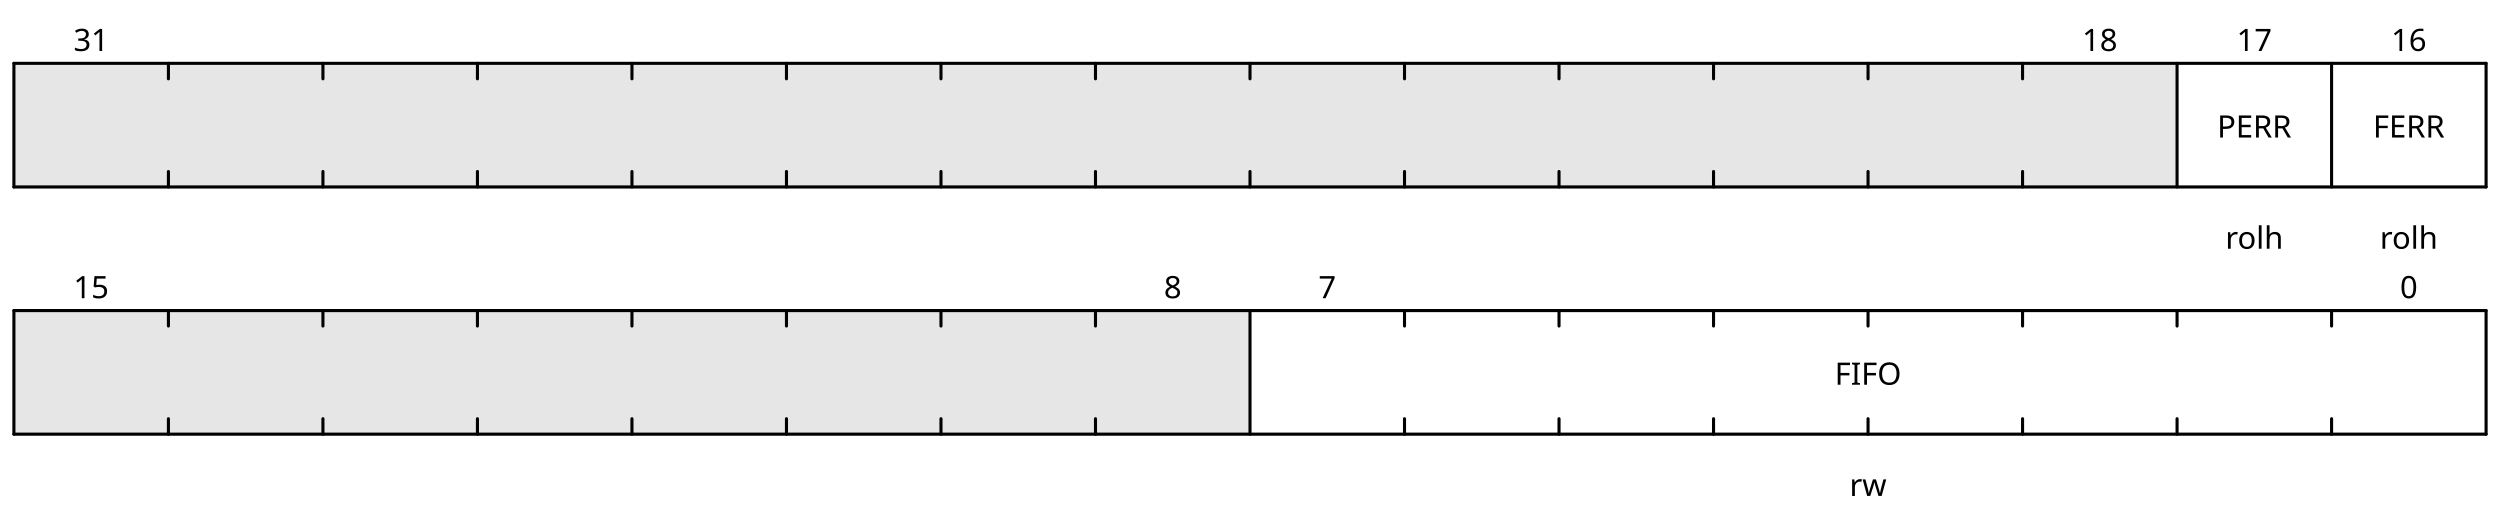
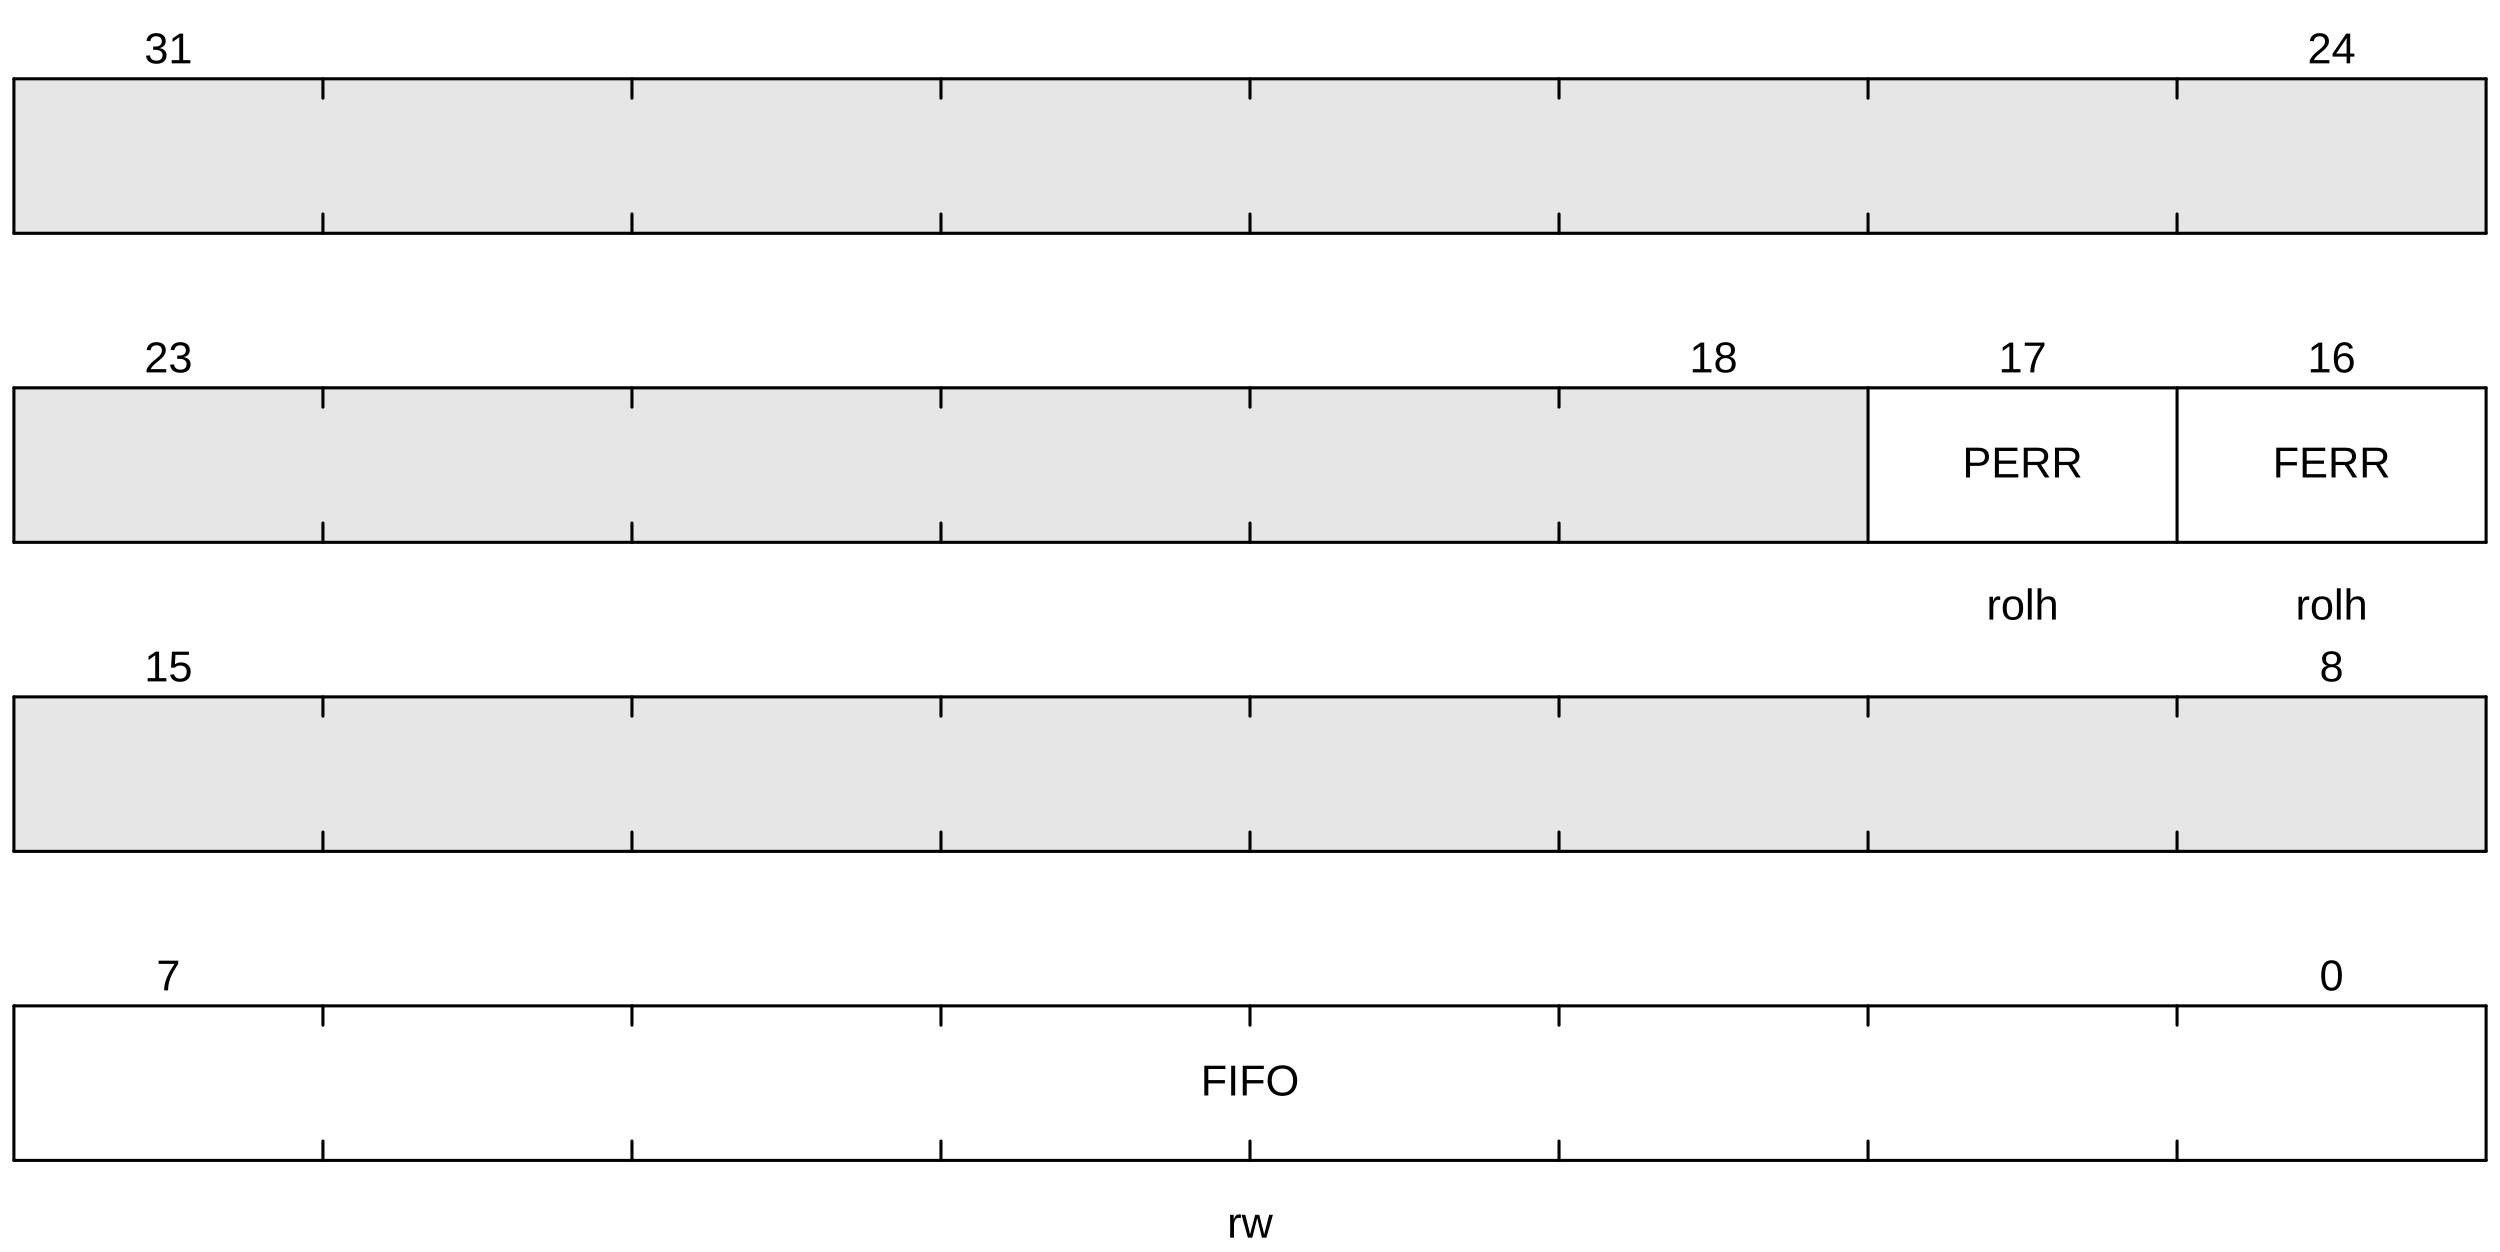
- <svg xmlns="http://www.w3.org/2000/svg" baseProfile="full" class="WaveDrom" height="165" version="1.1" viewBox="0,0,809,165" width="809">
+ <svg xmlns="http://www.w3.org/2000/svg" baseProfile="full" class="WaveDrom" height="405" version="1.1" viewBox="0,0,809,405" width="809">
  <defs />
-   <g font-family="sans-serif" font-size="10" font-weight="normal" text-anchor="middle" transform="translate(4.5,80.5)">
-     <g stroke="black" stroke-linecap="round" stroke-width="1" transform="translate(0,20.0)">
+   <g font-family="Arial" font-size="14" font-weight="normal" text-anchor="middle" transform="translate(4.5,300.5)">
+     <g stroke="black" stroke-linecap="round" stroke-width="1" transform="translate(0,25.0)">
      <line x1="0" x2="800" y1="0" y2="0" />
-       <line x1="0" x2="0" y1="0" y2="40.0" />
-       <line x1="0" x2="800" y1="40.0" y2="40.0" />
-       <line x1="800.0" x2="800.0" y1="0" y2="40.0" />
-       <line x1="750.0" x2="750.0" y1="0" y2="5.0" />
-       <line x1="750.0" x2="750.0" y1="35.0" y2="40.0" />
-       <line x1="700.0" x2="700.0" y1="0" y2="5.0" />
-       <line x1="700.0" x2="700.0" y1="35.0" y2="40.0" />
-       <line x1="650.0" x2="650.0" y1="0" y2="5.0" />
-       <line x1="650.0" x2="650.0" y1="35.0" y2="40.0" />
-       <line x1="600.0" x2="600.0" y1="0" y2="5.0" />
-       <line x1="600.0" x2="600.0" y1="35.0" y2="40.0" />
-       <line x1="550.0" x2="550.0" y1="0" y2="5.0" />
-       <line x1="550.0" x2="550.0" y1="35.0" y2="40.0" />
-       <line x1="500.0" x2="500.0" y1="0" y2="5.0" />
-       <line x1="500.0" x2="500.0" y1="35.0" y2="40.0" />
-       <line x1="450.0" x2="450.0" y1="0" y2="5.0" />
-       <line x1="450.0" x2="450.0" y1="35.0" y2="40.0" />
-       <line x1="400.0" x2="400.0" y1="0" y2="40.0" />
-       <line x1="350.0" x2="350.0" y1="0" y2="5.0" />
-       <line x1="350.0" x2="350.0" y1="35.0" y2="40.0" />
-       <line x1="300.0" x2="300.0" y1="0" y2="5.0" />
-       <line x1="300.0" x2="300.0" y1="35.0" y2="40.0" />
-       <line x1="250.0" x2="250.0" y1="0" y2="5.0" />
-       <line x1="250.0" x2="250.0" y1="35.0" y2="40.0" />
-       <line x1="200.0" x2="200.0" y1="0" y2="5.0" />
-       <line x1="200.0" x2="200.0" y1="35.0" y2="40.0" />
-       <line x1="150.0" x2="150.0" y1="0" y2="5.0" />
-       <line x1="150.0" x2="150.0" y1="35.0" y2="40.0" />
-       <line x1="100.0" x2="100.0" y1="0" y2="5.0" />
-       <line x1="100.0" x2="100.0" y1="35.0" y2="40.0" />
-       <line x1="50.0" x2="50.0" y1="0" y2="5.0" />
-       <line x1="50.0" x2="50.0" y1="35.0" y2="40.0" />
+       <line x1="0" x2="0" y1="0" y2="50.0" />
+       <line x1="0" x2="800" y1="50.0" y2="50.0" />
+       <line x1="800.0" x2="800.0" y1="0" y2="50.0" />
+       <line x1="700.0" x2="700.0" y1="0" y2="6.25" />
+       <line x1="700.0" x2="700.0" y1="43.75" y2="50.0" />
+       <line x1="600.0" x2="600.0" y1="0" y2="6.25" />
+       <line x1="600.0" x2="600.0" y1="43.75" y2="50.0" />
+       <line x1="500.0" x2="500.0" y1="0" y2="6.25" />
+       <line x1="500.0" x2="500.0" y1="43.75" y2="50.0" />
+       <line x1="400.0" x2="400.0" y1="0" y2="6.25" />
+       <line x1="400.0" x2="400.0" y1="43.75" y2="50.0" />
+       <line x1="300.0" x2="300.0" y1="0" y2="6.25" />
+       <line x1="300.0" x2="300.0" y1="43.75" y2="50.0" />
+       <line x1="200.0" x2="200.0" y1="0" y2="6.25" />
+       <line x1="200.0" x2="200.0" y1="43.75" y2="50.0" />
+       <line x1="100.0" x2="100.0" y1="0" y2="6.25" />
+       <line x1="100.0" x2="100.0" y1="43.75" y2="50.0" />
    </g>
    <g text-anchor="middle">
      <g>
-         <g transform="translate(0,20.0)">
-           <rect height="40.0" style="fill-opacity:0.1" width="400.0" x="0.0" y="0" />
-         </g>
-         <g transform="translate(25.0,16.0)">
-           <text x="750.0">
+         <g transform="translate(0,25.0)" />
+         <g transform="translate(50.0,20.0)">
+           <text x="700.0">
            <tspan>0</tspan>
          </text>
-           <text x="400.0">
+           <text x="0.0">
            <tspan>7</tspan>
          </text>
+         </g>
+         <g transform="translate(50.0,54.0)">
          <text x="350.0">
+             <tspan>FIFO</tspan>
+           </text>
+         </g>
+         <g transform="translate(50.0,100)">
+           <text x="350.0">
+             <tspan>rw</tspan>
+           </text>
+         </g>
+       </g>
+     </g>
+   </g>
+   <g font-family="Arial" font-size="14" font-weight="normal" text-anchor="middle" transform="translate(4.5,200.5)">
+     <g stroke="black" stroke-linecap="round" stroke-width="1" transform="translate(0,25.0)">
+       <line x1="0" x2="800" y1="0" y2="0" />
+       <line x1="0" x2="0" y1="0" y2="50.0" />
+       <line x1="0" x2="800" y1="50.0" y2="50.0" />
+       <line x1="800.0" x2="800.0" y1="0" y2="50.0" />
+       <line x1="700.0" x2="700.0" y1="0" y2="6.25" />
+       <line x1="700.0" x2="700.0" y1="43.75" y2="50.0" />
+       <line x1="600.0" x2="600.0" y1="0" y2="6.25" />
+       <line x1="600.0" x2="600.0" y1="43.75" y2="50.0" />
+       <line x1="500.0" x2="500.0" y1="0" y2="6.25" />
+       <line x1="500.0" x2="500.0" y1="43.75" y2="50.0" />
+       <line x1="400.0" x2="400.0" y1="0" y2="6.25" />
+       <line x1="400.0" x2="400.0" y1="43.75" y2="50.0" />
+       <line x1="300.0" x2="300.0" y1="0" y2="6.25" />
+       <line x1="300.0" x2="300.0" y1="43.75" y2="50.0" />
+       <line x1="200.0" x2="200.0" y1="0" y2="6.25" />
+       <line x1="200.0" x2="200.0" y1="43.75" y2="50.0" />
+       <line x1="100.0" x2="100.0" y1="0" y2="6.25" />
+       <line x1="100.0" x2="100.0" y1="43.75" y2="50.0" />
+     </g>
+     <g text-anchor="middle">
+       <g>
+         <g transform="translate(0,25.0)">
+           <rect height="50.0" style="fill-opacity:0.1" width="800.0" x="0.0" y="0" />
+         </g>
+         <g transform="translate(50.0,20.0)">
+           <text x="700.0">
            <tspan>8</tspan>
          </text>
          <text x="0.0">
            <tspan>15</tspan>
          </text>
        </g>
-         <g transform="translate(25.0,44.0)">
-           <text x="575.0">
-             <tspan>FIFO</tspan>
-           </text>
-         </g>
-         <g transform="translate(25.0,80)">
-           <text x="575.0">
-             <tspan>rw</tspan>
-           </text>
-         </g>
+         <g transform="translate(50.0,54.0)" />
+         <g transform="translate(50.0,100)" />
      </g>
    </g>
  </g>
-   <g font-family="sans-serif" font-size="10" font-weight="normal" text-anchor="middle" transform="translate(4.5,0.5)">
-     <g stroke="black" stroke-linecap="round" stroke-width="1" transform="translate(0,20.0)">
+   <g font-family="Arial" font-size="14" font-weight="normal" text-anchor="middle" transform="translate(4.5,100.5)">
+     <g stroke="black" stroke-linecap="round" stroke-width="1" transform="translate(0,25.0)">
      <line x1="0" x2="800" y1="0" y2="0" />
-       <line x1="0" x2="0" y1="0" y2="40.0" />
-       <line x1="0" x2="800" y1="40.0" y2="40.0" />
-       <line x1="800.0" x2="800.0" y1="0" y2="40.0" />
-       <line x1="750.0" x2="750.0" y1="0" y2="40.0" />
-       <line x1="700.0" x2="700.0" y1="0" y2="40.0" />
-       <line x1="650.0" x2="650.0" y1="0" y2="5.0" />
-       <line x1="650.0" x2="650.0" y1="35.0" y2="40.0" />
-       <line x1="600.0" x2="600.0" y1="0" y2="5.0" />
-       <line x1="600.0" x2="600.0" y1="35.0" y2="40.0" />
-       <line x1="550.0" x2="550.0" y1="0" y2="5.0" />
-       <line x1="550.0" x2="550.0" y1="35.0" y2="40.0" />
-       <line x1="500.0" x2="500.0" y1="0" y2="5.0" />
-       <line x1="500.0" x2="500.0" y1="35.0" y2="40.0" />
-       <line x1="450.0" x2="450.0" y1="0" y2="5.0" />
-       <line x1="450.0" x2="450.0" y1="35.0" y2="40.0" />
-       <line x1="400.0" x2="400.0" y1="0" y2="5.0" />
-       <line x1="400.0" x2="400.0" y1="35.0" y2="40.0" />
-       <line x1="350.0" x2="350.0" y1="0" y2="5.0" />
-       <line x1="350.0" x2="350.0" y1="35.0" y2="40.0" />
-       <line x1="300.0" x2="300.0" y1="0" y2="5.0" />
-       <line x1="300.0" x2="300.0" y1="35.0" y2="40.0" />
-       <line x1="250.0" x2="250.0" y1="0" y2="5.0" />
-       <line x1="250.0" x2="250.0" y1="35.0" y2="40.0" />
-       <line x1="200.0" x2="200.0" y1="0" y2="5.0" />
-       <line x1="200.0" x2="200.0" y1="35.0" y2="40.0" />
-       <line x1="150.0" x2="150.0" y1="0" y2="5.0" />
-       <line x1="150.0" x2="150.0" y1="35.0" y2="40.0" />
-       <line x1="100.0" x2="100.0" y1="0" y2="5.0" />
-       <line x1="100.0" x2="100.0" y1="35.0" y2="40.0" />
-       <line x1="50.0" x2="50.0" y1="0" y2="5.0" />
-       <line x1="50.0" x2="50.0" y1="35.0" y2="40.0" />
+       <line x1="0" x2="0" y1="0" y2="50.0" />
+       <line x1="0" x2="800" y1="50.0" y2="50.0" />
+       <line x1="800.0" x2="800.0" y1="0" y2="50.0" />
+       <line x1="700.0" x2="700.0" y1="0" y2="50.0" />
+       <line x1="600.0" x2="600.0" y1="0" y2="50.0" />
+       <line x1="500.0" x2="500.0" y1="0" y2="6.25" />
+       <line x1="500.0" x2="500.0" y1="43.75" y2="50.0" />
+       <line x1="400.0" x2="400.0" y1="0" y2="6.25" />
+       <line x1="400.0" x2="400.0" y1="43.75" y2="50.0" />
+       <line x1="300.0" x2="300.0" y1="0" y2="6.25" />
+       <line x1="300.0" x2="300.0" y1="43.75" y2="50.0" />
+       <line x1="200.0" x2="200.0" y1="0" y2="6.25" />
+       <line x1="200.0" x2="200.0" y1="43.75" y2="50.0" />
+       <line x1="100.0" x2="100.0" y1="0" y2="6.25" />
+       <line x1="100.0" x2="100.0" y1="43.75" y2="50.0" />
    </g>
    <g text-anchor="middle">
      <g>
-         <g transform="translate(0,20.0)">
-           <rect height="40.0" style="fill-opacity:0.1" width="700.0" x="0.0" y="0" />
+         <g transform="translate(0,25.0)">
+           <rect height="50.0" style="fill-opacity:0.1" width="600.0" x="0.0" y="0" />
        </g>
-         <g transform="translate(25.0,16.0)">
-           <text x="750.0">
+         <g transform="translate(50.0,20.0)">
+           <text x="700.0">
            <tspan>16</tspan>
          </text>
-           <text x="700.0">
+           <text x="600.0">
            <tspan>17</tspan>
          </text>
-           <text x="650.0">
+           <text x="500.0">
            <tspan>18</tspan>
          </text>
          <text x="0.0">
-             <tspan>31</tspan>
+             <tspan>23</tspan>
          </text>
        </g>
-         <g transform="translate(25.0,44.0)">
-           <text x="750.0">
+         <g transform="translate(50.0,54.0)">
+           <text x="700.0">
            <tspan>FERR</tspan>
          </text>
-           <text x="700.0">
+           <text x="600.0">
            <tspan>PERR</tspan>
          </text>
        </g>
-         <g transform="translate(25.0,80)">
-           <text x="750.0">
+         <g transform="translate(50.0,100)">
+           <text x="700.0">
            <tspan>rolh</tspan>
          </text>
-           <text x="700.0">
+           <text x="600.0">
            <tspan>rolh</tspan>
          </text>
        </g>
      </g>
    </g>
  </g>
+   <g font-family="Arial" font-size="14" font-weight="normal" text-anchor="middle" transform="translate(4.5,0.5)">
+     <g stroke="black" stroke-linecap="round" stroke-width="1" transform="translate(0,25.0)">
+       <line x1="0" x2="800" y1="0" y2="0" />
+       <line x1="0" x2="0" y1="0" y2="50.0" />
+       <line x1="0" x2="800" y1="50.0" y2="50.0" />
+       <line x1="800.0" x2="800.0" y1="0" y2="50.0" />
+       <line x1="700.0" x2="700.0" y1="0" y2="6.25" />
+       <line x1="700.0" x2="700.0" y1="43.75" y2="50.0" />
+       <line x1="600.0" x2="600.0" y1="0" y2="6.25" />
+       <line x1="600.0" x2="600.0" y1="43.75" y2="50.0" />
+       <line x1="500.0" x2="500.0" y1="0" y2="6.25" />
+       <line x1="500.0" x2="500.0" y1="43.75" y2="50.0" />
+       <line x1="400.0" x2="400.0" y1="0" y2="6.25" />
+       <line x1="400.0" x2="400.0" y1="43.75" y2="50.0" />
+       <line x1="300.0" x2="300.0" y1="0" y2="6.25" />
+       <line x1="300.0" x2="300.0" y1="43.75" y2="50.0" />
+       <line x1="200.0" x2="200.0" y1="0" y2="6.25" />
+       <line x1="200.0" x2="200.0" y1="43.75" y2="50.0" />
+       <line x1="100.0" x2="100.0" y1="0" y2="6.25" />
+       <line x1="100.0" x2="100.0" y1="43.75" y2="50.0" />
+     </g>
+     <g text-anchor="middle">
+       <g>
+         <g transform="translate(0,25.0)">
+           <rect height="50.0" style="fill-opacity:0.1" width="800.0" x="0.0" y="0" />
+         </g>
+         <g transform="translate(50.0,20.0)">
+           <text x="700.0">
+             <tspan>24</tspan>
+           </text>
+           <text x="0.0">
+             <tspan>31</tspan>
+           </text>
+         </g>
+         <g transform="translate(50.0,54.0)" />
+         <g transform="translate(50.0,100)" />
+       </g>
+     </g>
+   </g>
</svg>
